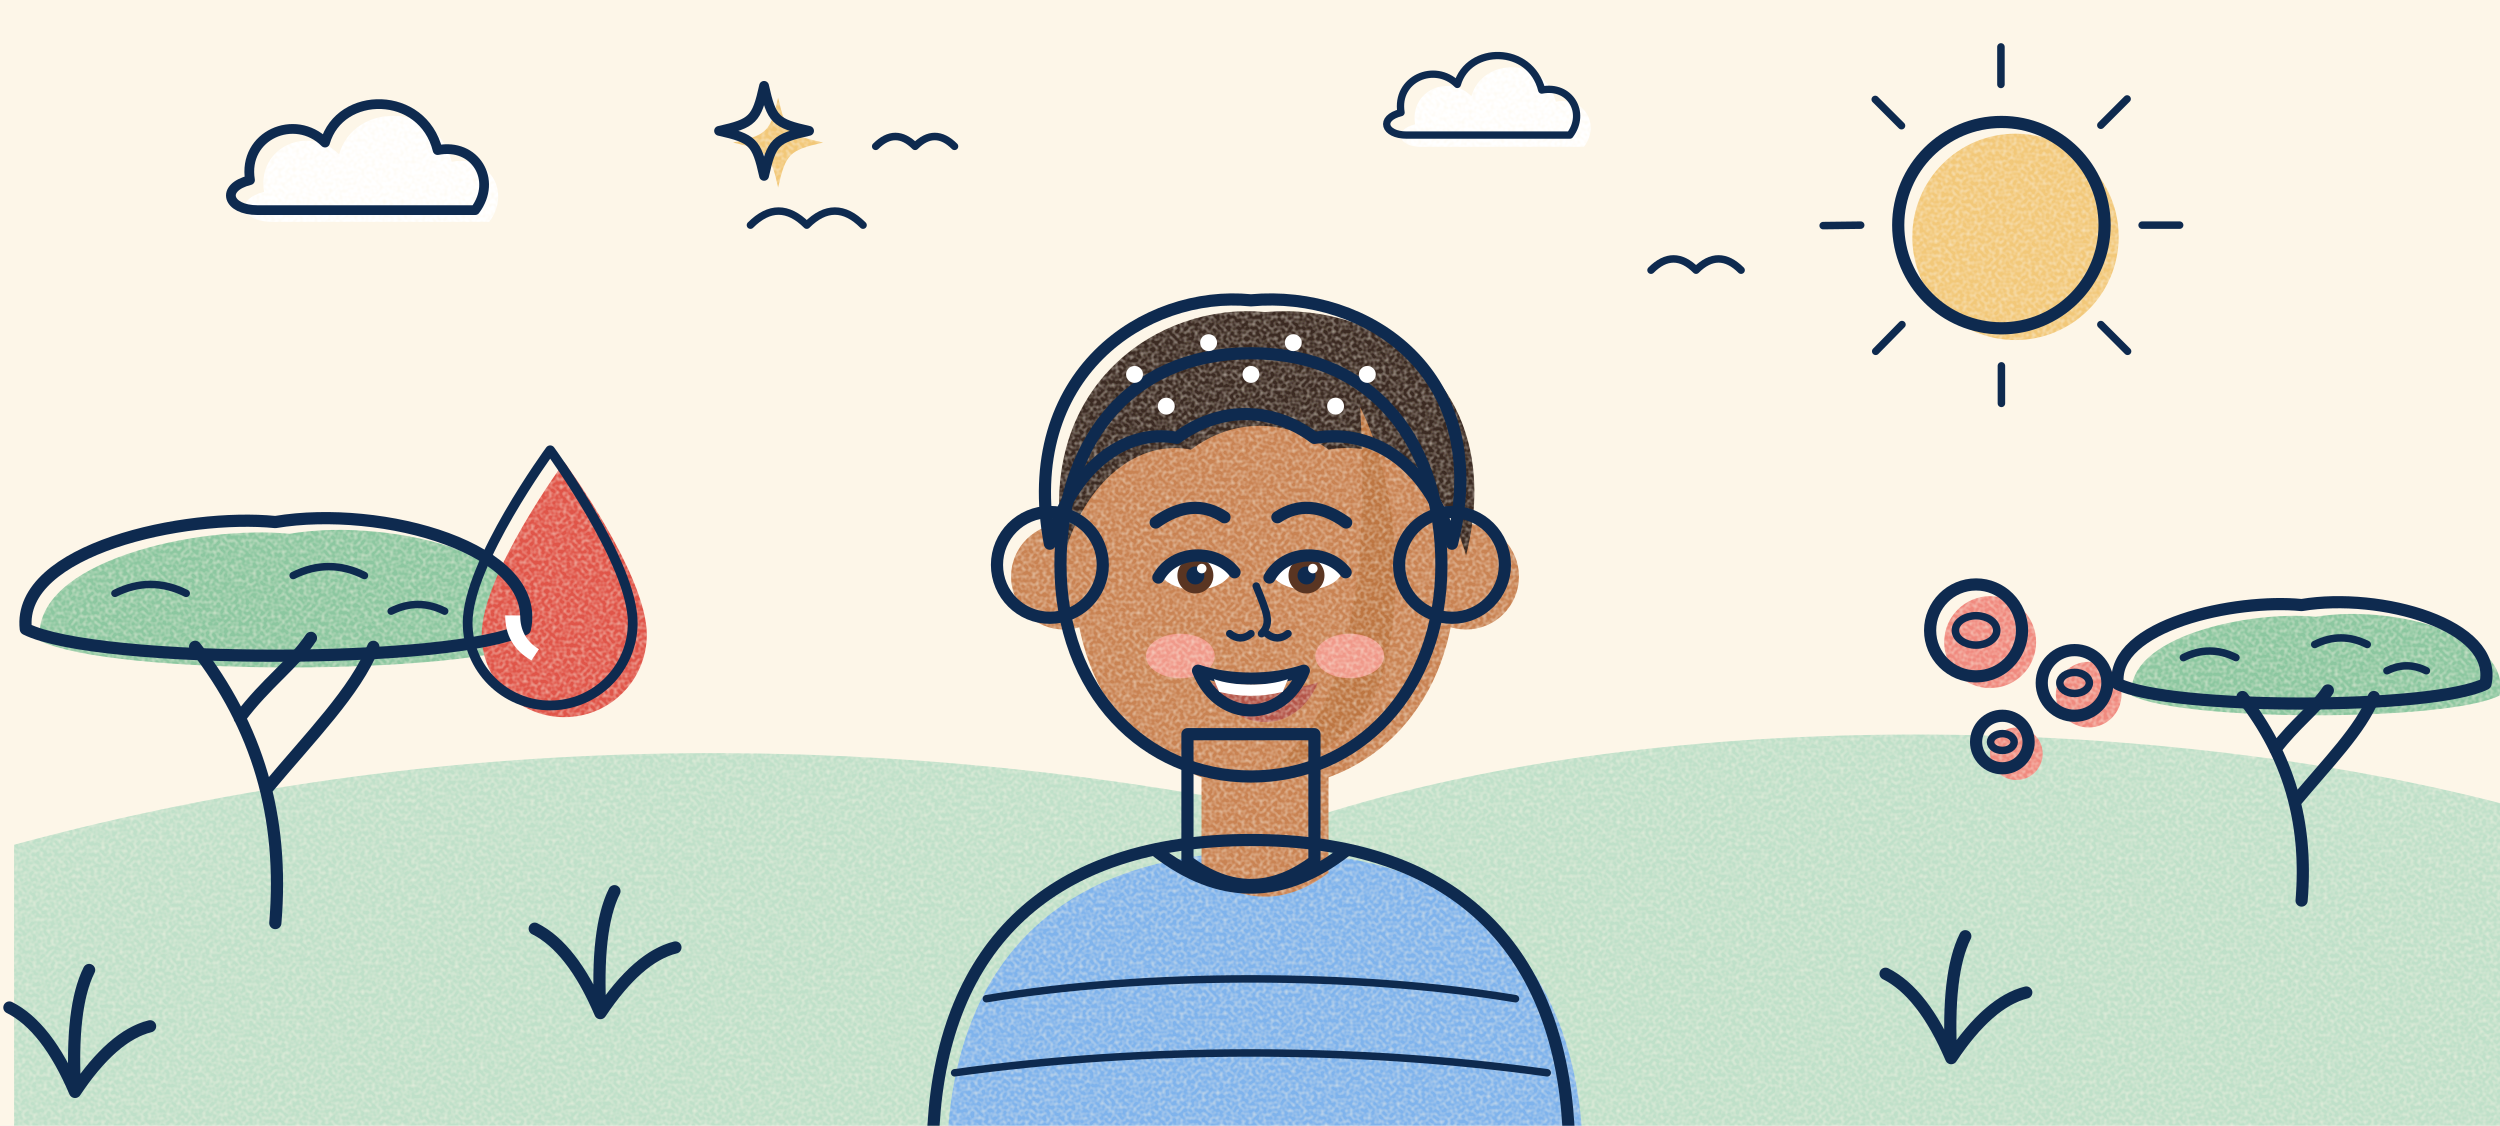
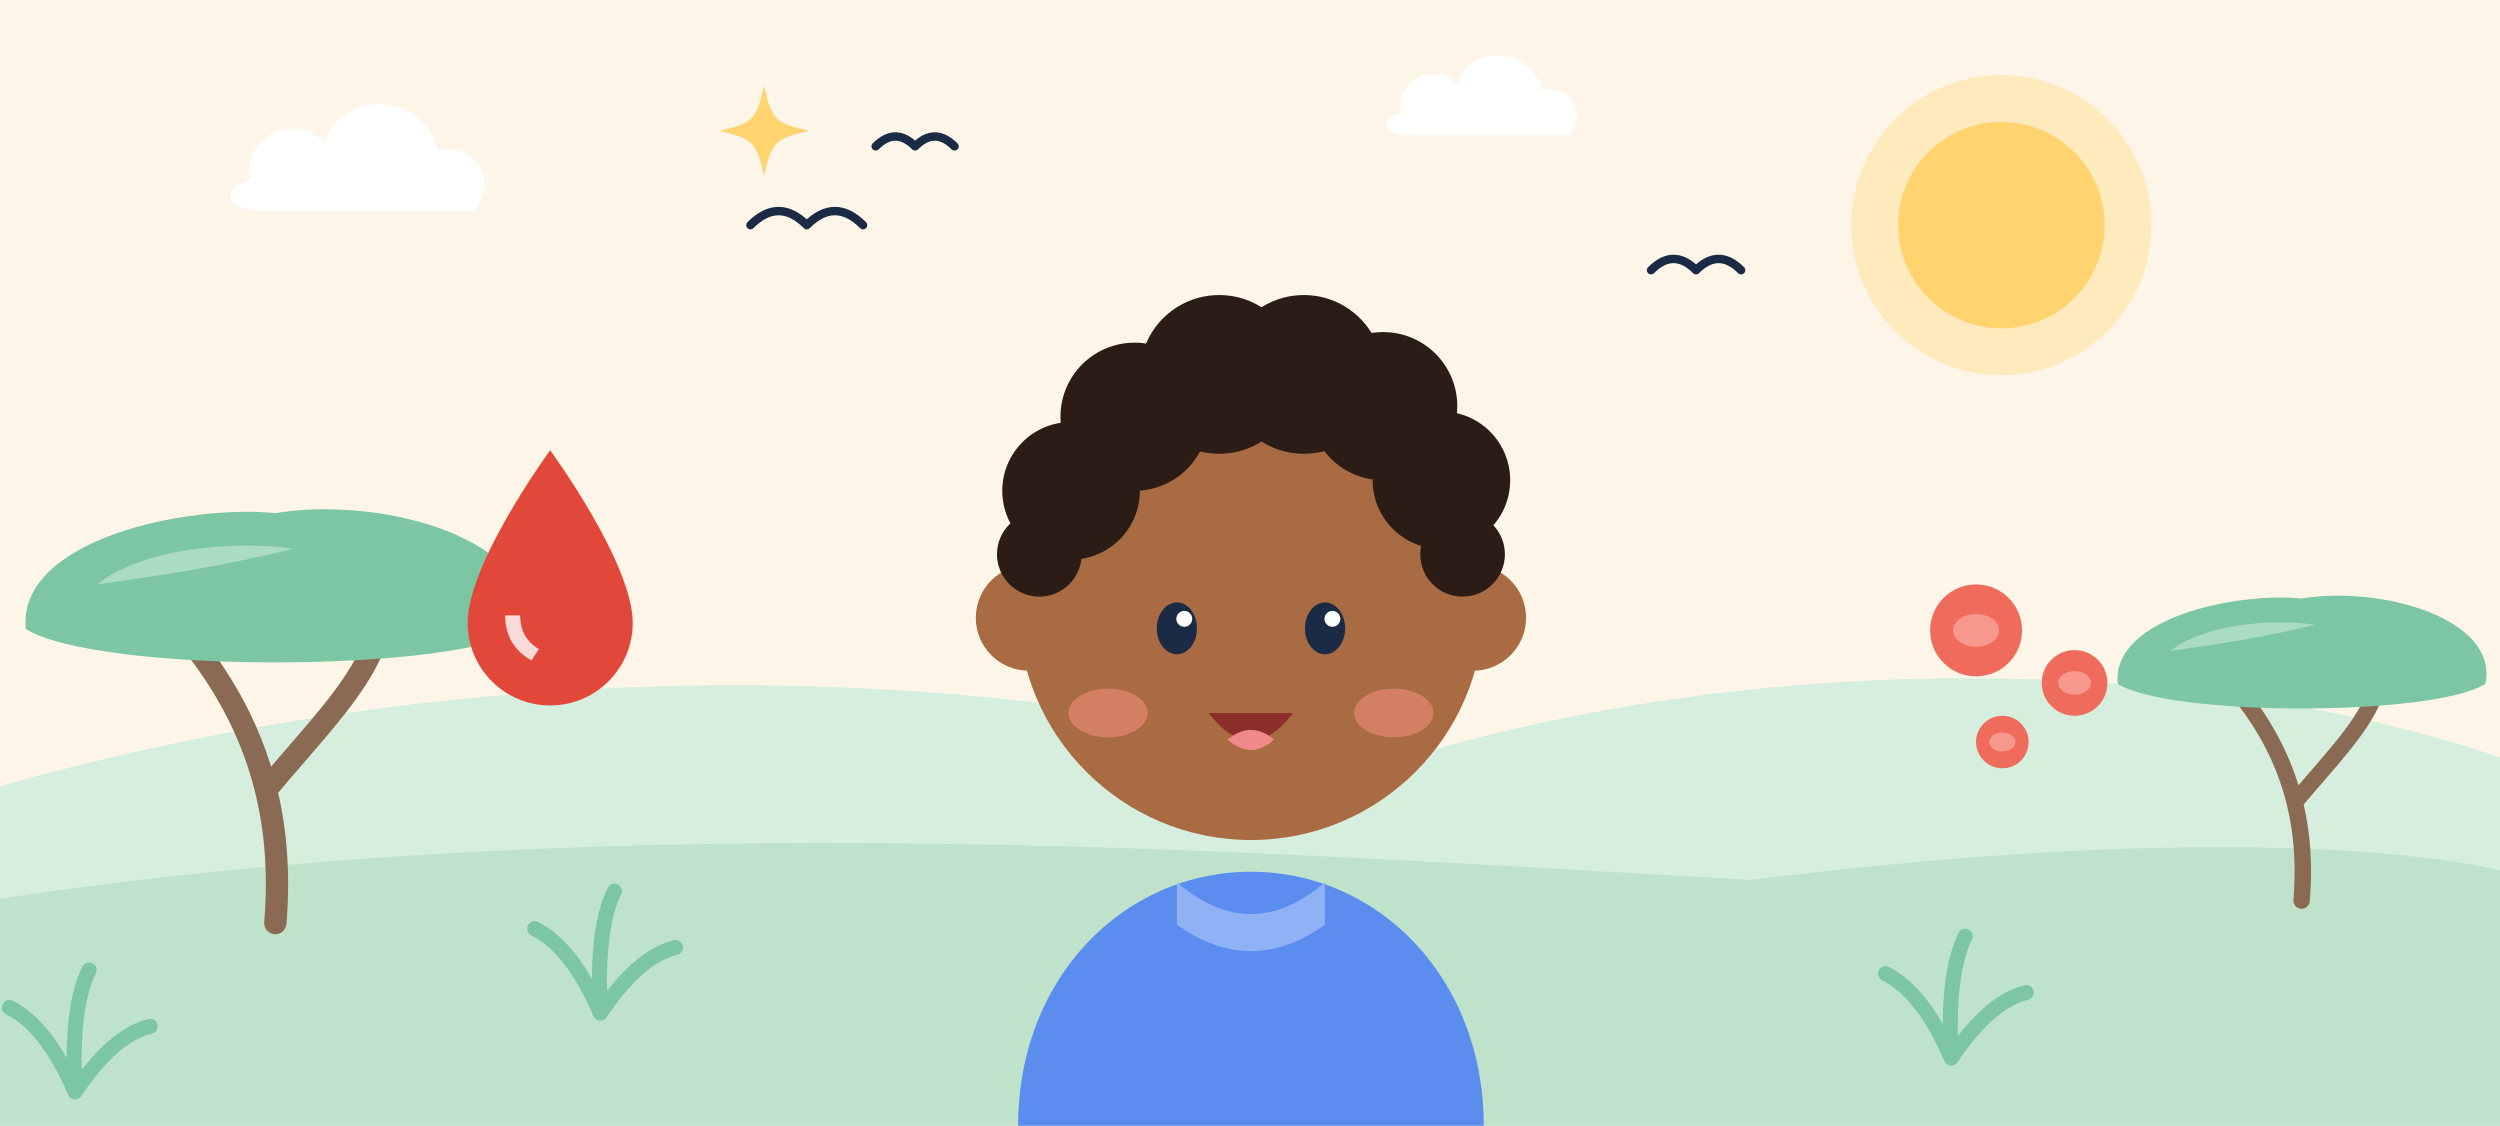
<svg xmlns="http://www.w3.org/2000/svg" viewBox="0 0 533 240" preserveAspectRatio="xMidYMid slice">
-   <defs>
-     <filter id="grain" x="0" y="0" width="100%" height="100%">
-       <feTurbulence type="fractalNoise" baseFrequency="1.3" numOctaves="1" seed="7" result="n" />
-       <feColorMatrix in="n" type="matrix" values="0 0 0 0 0  0 0 0 0 0  0 0 0 0 0  -1.1 0 0 0 1.42" result="m" />
-       <feComposite in="SourceGraphic" in2="m" operator="in" />
-     </filter>
-   </defs>
  <rect width="100%" height="100%" fill="#fdf6e8" />
-   <g transform="translate(3 2.5)" filter="url(#grain)">
-     <g transform="translate(426.7 48.0)">
-       <circle cx="0" cy="0" r="22" fill="#f2c879" />
-     </g>
-     <g transform="translate(53.3 38.4)">
-       <path transform="scale(0.8)" d="M0 0 C -2 -12 12 -18 20 -10 C 24 -24 46 -24 50 -8 C 60 -10 66 0 60 8 L 2 8 C -6 8 -8 2 0 0 Z" fill="#ffffff" />
-     </g>
-     <g transform="translate(298.7 24.0)">
-       <path transform="scale(0.6)" d="M0 0 C -2 -12 12 -18 20 -10 C 24 -24 46 -24 50 -8 C 60 -10 66 0 60 8 L 2 8 C -6 8 -8 2 0 0 Z" fill="#ffffff" />
-     </g>
-     <path d="M0 177.6 C 96.0 151.6 192.0 153.6 277.333 171.6 C 352 147.6 458.667 149.6 533.333 169.6 V 999 H 0 Z" fill="#bfe0c9" />
-     <g transform="translate(58.7 196.8) scale(0.95)">
-       <path d="M-56 -66 C -58 -84 -20 -92 0 -90 C 24 -94 60 -84 56 -66 C 40 -58 -40 -58 -56 -66 Z" fill="#8cc7a0" />
-     </g>
-     <g transform="translate(490.7 192.0) scale(0.7)">
-       <path d="M-56 -66 C -58 -84 -20 -92 0 -90 C 24 -94 60 -84 56 -66 C 40 -58 -40 -58 -56 -66 Z" fill="#8cc7a0" />
-     </g>
-     <g transform="translate(117.3 120.0)">
-       <path transform="scale(0.8)" d="M0 -30 C 0 -30 -22 0 -22 16 A 22 22 0 0 0 22 16 C 22 0 0 -30 0 -30 Z" fill="#e0554a" />
-     </g>
-     <g transform="translate(421.3 134.4) scale(0.700)">
-       <circle cx="0" cy="0" r="14" fill="#f08a7f" />
-     </g>
-     <g transform="translate(421.3 134.4) scale(0.700)">
-       <circle cx="30" cy="16" r="10" fill="#f08a7f" />
-     </g>
-     <g transform="translate(421.3 134.4) scale(0.700)">
-       <circle cx="8" cy="34" r="8" fill="#f08a7f" />
-     </g>
-     <g transform="translate(153.9 14.4) scale(1.128)">
-       <path d="M40 200 C 42 166 62 146 100 146 C 138 146 158 166 160 200 Z" fill="#7fb3ec" />
-     </g>
-     <g transform="translate(153.9 14.4) scale(1.128)">
-       <path d="M88 126 h24 v24 c -8 6 -16 6 -24 0 Z" fill="#c98352" />
-     </g>
-     <g transform="translate(153.9 14.4) scale(1.128)">
-       <circle cx="62" cy="94" r="10" fill="#c98352" />
-     </g>
-     <g transform="translate(153.9 14.4) scale(1.128)">
-       <circle cx="138" cy="94" r="10" fill="#c98352" />
-     </g>
-     <g transform="translate(153.9 14.4) scale(1.128)">
-       <path d="M100 54 C 76 54 64 72 64 94 C 64 118 80 134 100 134 C 120 134 136 118 136 94 C 136 72 124 54 100 54 Z" fill="#c98352" />
-     </g>
-     <g transform="translate(153.9 14.4) scale(1.128)">
-       <path d="M62 90 C 56 58 80 42 100 44 C 122 42 146 58 138 90 C 134 76 124 68 112 70 C 104 64 94 64 86 70 C 76 68 66 76 62 90 Z" fill="#3b2a22" />
-     </g>
-     <g transform="translate(153.9 14.4) scale(1.128)">
-       <path d="M118 62 C 126 78 127 104 120 118 C 114 126 108 129 102 130 C 114 120 120 100 118 62 Z" fill="#bd7642" />
-     </g>
-     <g transform="translate(153.9 14.4) scale(1.128)">
-       <ellipse cx="84" cy="109" rx="6.5" ry="4.2" fill="#f0998a" />
-     </g>
-     <g transform="translate(153.9 14.4) scale(1.128)">
-       <ellipse cx="116" cy="109" rx="6.5" ry="4.2" fill="#f0998a" />
-     </g>
-     <g transform="translate(153.9 14.4) scale(1.128)">
-       <path d="M90 114 C 94 124 106 124 110 114 C 104 116 96 116 90 114 Z" fill="#b4554a" />
-     </g>
-     <g transform="translate(162.9 27.9)">
-       <path transform="scale(0.8)" d="M0 -12 C 2 -3 3 -2 12 0 C 3 2 2 3 0 12 C -2 3 -3 2 -12 0 C -3 -2 -2 -3 0 -12 Z" fill="#f2c879" />
-     </g>
+   <g transform="translate(426.7 48.0)">
+     <circle r="32" opacity=".35" fill="#ffd36e" />
  </g>
-   <g stroke-linecap="round" stroke-linejoin="round" vector-effect="non-scaling-stroke">
-     <g transform="translate(426.7 48.0)">
-       <circle cx="0" cy="0" r="22" fill="none" stroke="#0e2a4f" stroke-width="2.60" />
-     </g>
-     <g transform="translate(426.7 48.0)">
-       <path d="M30.0 0.0 L38.0 0.0 M21.2 21.2 L26.9 26.9 M0.0 30.0 L0.0 38.0 M-21.2 21.2 L-26.8 26.9 M-30.0 0.0 L-38.0 0.1 M-21.3 -21.2 L-26.9 -26.8 M-0.1 -30.0 L-0.1 -38.0 M21.2 -21.3 L26.8 -26.9 " fill="none" stroke="#0e2a4f" stroke-width="1.60" />
-     </g>
-     <g transform="translate(53.3 38.4)">
-       <path transform="scale(0.8)" d="M0 0 C -2 -12 12 -18 20 -10 C 24 -24 46 -24 50 -8 C 60 -10 66 0 60 8 L 2 8 C -6 8 -8 2 0 0 Z" fill="none" stroke="#0e2a4f" stroke-width="2.60" />
-     </g>
-     <g transform="translate(298.7 24.0)">
-       <path transform="scale(0.6)" d="M0 0 C -2 -12 12 -18 20 -10 C 24 -24 46 -24 50 -8 C 60 -10 66 0 60 8 L 2 8 C -6 8 -8 2 0 0 Z" fill="none" stroke="#0e2a4f" stroke-width="2.60" />
-     </g>
-     <g transform="translate(160.0 48.0)">
-       <path d="M0 0 q6 -6 12 0 q6 -6 12 0" fill="none" stroke="#0e2a4f" stroke-width="1.60" />
-     </g>
-     <g transform="translate(186.7 31.2) scale(0.700)">
-       <path d="M0 0 q6 -6 12 0 q6 -6 12 0" fill="none" stroke="#0e2a4f" stroke-width="2.29" />
-     </g>
-     <g transform="translate(352.0 57.6) scale(0.800)">
-       <path d="M0 0 q6 -6 12 0 q6 -6 12 0" fill="none" stroke="#0e2a4f" stroke-width="2.00" />
-     </g>
-     <g transform="translate(58.7 196.8) scale(0.95)">
-       <path d="M0 0 C 2 -24 -4 -44 -18 -62 M-2 -30 C 8 -42 18 -52 22 -62 M-8 -46 C -2 -54 4 -58 8 -64" fill="none" stroke="#0e2a4f" stroke-width="2.74" />
-     </g>
-     <g transform="translate(58.7 196.8) scale(0.95)">
-       <path d="M-56 -66 C -58 -84 -20 -92 0 -90 C 24 -94 60 -84 56 -66 C 40 -58 -40 -58 -56 -66 Z" fill="none" stroke="#0e2a4f" stroke-width="2.74" />
-     </g>
-     <g transform="translate(58.7 196.8) scale(0.95)">
-       <path d="M-36 -74 q8 -4 16 0 M4 -78 q8 -4 16 0 M26 -70 q6 -3 12 0" fill="none" stroke="#0e2a4f" stroke-width="1.68" />
-     </g>
-     <g transform="translate(490.7 192.0) scale(0.7)">
-       <path d="M0 0 C 2 -24 -4 -44 -18 -62 M-2 -30 C 8 -42 18 -52 22 -62 M-8 -46 C -2 -54 4 -58 8 -64" fill="none" stroke="#0e2a4f" stroke-width="3.71" />
-     </g>
-     <g transform="translate(490.7 192.0) scale(0.7)">
-       <path d="M-56 -66 C -58 -84 -20 -92 0 -90 C 24 -94 60 -84 56 -66 C 40 -58 -40 -58 -56 -66 Z" fill="none" stroke="#0e2a4f" stroke-width="3.71" />
-     </g>
-     <g transform="translate(490.7 192.0) scale(0.7)">
-       <path d="M-36 -74 q8 -4 16 0 M4 -78 q8 -4 16 0 M26 -70 q6 -3 12 0" fill="none" stroke="#0e2a4f" stroke-width="2.29" />
-     </g>
-     <g transform="translate(128.0 216.0)">
-       <path d="M0 0 q-6 -14 -14 -18 M0 0 q-1 -18 3 -26 M0 0 q8 -12 16 -14" fill="none" stroke="#0e2a4f" stroke-width="2.60" />
-     </g>
-     <g transform="translate(416.0 225.6)">
-       <path d="M0 0 q-6 -14 -14 -18 M0 0 q-1 -18 3 -26 M0 0 q8 -12 16 -14" fill="none" stroke="#0e2a4f" stroke-width="2.60" />
-     </g>
-     <g transform="translate(16.0 232.8)">
-       <path d="M0 0 q-6 -14 -14 -18 M0 0 q-1 -18 3 -26 M0 0 q8 -12 16 -14" fill="none" stroke="#0e2a4f" stroke-width="2.60" />
-     </g>
-     <g transform="translate(117.3 120.0)">
-       <path transform="scale(0.8)" d="M0 -30 C 0 -30 -22 0 -22 16 A 22 22 0 0 0 22 16 C 22 0 0 -30 0 -30 Z" fill="none" stroke="#0e2a4f" stroke-width="2.60" />
-     </g>
-     <g transform="translate(117.3 120.0)">
-       <path transform="scale(0.8)" d="M-12 14 q0 8 7 12 l2 -3 q-5 -3 -5 -9 Z" fill="#fff" />
-     </g>
-     <g transform="translate(421.3 134.4) scale(0.700)">
-       <circle cx="0" cy="0" r="14" fill="none" stroke="#0e2a4f" stroke-width="3.71" />
-     </g>
-     <g transform="translate(421.3 134.4) scale(0.700)">
-       <ellipse cx="0" cy="0" rx="6.3" ry="4.48" fill="none" stroke="#0e2a4f" stroke-width="2.29" />
-     </g>
-     <g transform="translate(421.3 134.4) scale(0.700)">
-       <circle cx="30" cy="16" r="10" fill="none" stroke="#0e2a4f" stroke-width="3.71" />
-     </g>
-     <g transform="translate(421.3 134.4) scale(0.700)">
-       <ellipse cx="30" cy="16" rx="4.5" ry="3.2" fill="none" stroke="#0e2a4f" stroke-width="2.29" />
-     </g>
-     <g transform="translate(421.3 134.4) scale(0.700)">
-       <circle cx="8" cy="34" r="8" fill="none" stroke="#0e2a4f" stroke-width="3.71" />
-     </g>
-     <g transform="translate(421.3 134.4) scale(0.700)">
-       <ellipse cx="8" cy="34" rx="3.6" ry="2.56" fill="none" stroke="#0e2a4f" stroke-width="2.29" />
-     </g>
-     <g transform="translate(153.9 14.4) scale(1.128)">
-       <path d="M40 200 C 42 166 62 146 100 146 C 138 146 158 166 160 200" fill="none" stroke="#0e2a4f" stroke-width="2.30" />
-     </g>
-     <g transform="translate(153.9 14.4) scale(1.128)">
-       <path d="M50 176 C 80 171 120 171 150 176 M44 190 C 80 185 120 185 156 190" fill="none" stroke="#0e2a4f" stroke-width="1.42" />
-     </g>
-     <g transform="translate(153.9 14.4) scale(1.128)">
-       <path d="M88 126 h24 v24 c -8 6 -16 6 -24 0 Z" fill="none" stroke="#0e2a4f" stroke-width="2.30" />
-     </g>
-     <g transform="translate(153.9 14.4) scale(1.128)">
-       <path d="M82 148 q18 14 36 0" fill="none" stroke="#0e2a4f" stroke-width="2.30" />
-     </g>
-     <g transform="translate(153.9 14.4) scale(1.128)">
-       <circle cx="62" cy="94" r="10" fill="none" stroke="#0e2a4f" stroke-width="2.30" />
-     </g>
-     <g transform="translate(153.9 14.4) scale(1.128)">
-       <circle cx="138" cy="94" r="10" fill="none" stroke="#0e2a4f" stroke-width="2.30" />
-     </g>
-     <g transform="translate(153.9 14.4) scale(1.128)">
-       <path d="M100 54 C 76 54 64 72 64 94 C 64 118 80 134 100 134 C 120 134 136 118 136 94 C 136 72 124 54 100 54 Z" fill="none" stroke="#0e2a4f" stroke-width="2.30" />
-     </g>
-     <g transform="translate(153.9 14.4) scale(1.128)">
-       <path d="M62 90 C 56 58 80 42 100 44 C 122 42 146 58 138 90 C 134 76 124 68 112 70 C 104 64 94 64 86 70 C 76 68 66 76 62 90 Z" fill="none" stroke="#0e2a4f" stroke-width="2.30" />
-     </g>
-     <g transform="translate(153.9 14.4) scale(1.128)">
-       <circle cx="78" cy="58" r="1.6" fill="#fff" />
-       <circle cx="92" cy="52" r="1.6" fill="#fff" />
-       <circle cx="108" cy="52" r="1.6" fill="#fff" />
-       <circle cx="122" cy="58" r="1.6" fill="#fff" />
-       <circle cx="84" cy="64" r="1.6" fill="#fff" />
-       <circle cx="116" cy="64" r="1.6" fill="#fff" />
-       <circle cx="100" cy="58" r="1.6" fill="#fff" />
-     </g>
-     <g transform="translate(153.9 14.4) scale(1.128)">
-       <path d="M82 86 q7 -5 13 -1 M105 85 q6 -4 13 1" fill="none" stroke="#0e2a4f" stroke-width="2.30" />
-     </g>
-     <g transform="translate(153.9 14.4) scale(1.128)">
-       <path d="M83.0 96 C 85.5 91.4 93.5 91.4 96.0 96 C 93.5 99.6 85.5 99.6 83.0 96 Z" fill="#fff" />
-     </g>
-     <g transform="translate(153.9 14.4) scale(1.128)">
-       <circle cx="89.5" cy="96" r="3.4" fill="#5a3522" />
-     </g>
-     <g transform="translate(153.9 14.4) scale(1.128)">
-       <circle cx="89.5" cy="96" r="1.7" fill="#0e2a4f" />
-     </g>
-     <g transform="translate(153.9 14.4) scale(1.128)">
-       <circle cx="90.7" cy="94.7" r="0.9" fill="#fff" />
-     </g>
-     <g transform="translate(153.9 14.4) scale(1.128)">
-       <path d="M82.5 96.4 C 85.5 91 93.5 91 96.9 95.4" fill="none" stroke="#0e2a4f" stroke-width="2.30" />
-     </g>
-     <g transform="translate(153.9 14.4) scale(1.128)">
-       <path d="M104.0 96 C 106.5 91.4 114.5 91.4 117.0 96 C 114.5 99.6 106.5 99.6 104.0 96 Z" fill="#fff" />
-     </g>
-     <g transform="translate(153.9 14.4) scale(1.128)">
-       <circle cx="110.5" cy="96" r="3.4" fill="#5a3522" />
-     </g>
-     <g transform="translate(153.9 14.4) scale(1.128)">
-       <circle cx="110.5" cy="96" r="1.7" fill="#0e2a4f" />
-     </g>
-     <g transform="translate(153.9 14.4) scale(1.128)">
-       <circle cx="111.7" cy="94.7" r="0.9" fill="#fff" />
-     </g>
-     <g transform="translate(153.9 14.4) scale(1.128)">
-       <path d="M103.5 96.4 C 106.5 91 114.5 91 117.9 95.4" fill="none" stroke="#0e2a4f" stroke-width="2.30" />
-     </g>
-     <g transform="translate(153.9 14.4) scale(1.128)">
-       <path d="M101 98 C 103 103 104 105 102 107 M96 107 q2 1.6 4 0 M103 107 q2 1.6 4 0" fill="none" stroke="#0e2a4f" stroke-width="1.42" />
-     </g>
-     <g transform="translate(153.9 14.4) scale(1.128)">
-       <path d="M90 114 C 94 124 106 124 110 114 C 104 116 96 116 90 114 Z" fill="none" stroke="#0e2a4f" stroke-width="2.30" />
-     </g>
-     <g transform="translate(153.9 14.4) scale(1.128)">
-       <path d="M93 115.6 C 97 117 103 117 107 115.6 L 106 118 C 102 119 98 119 94 118 Z" fill="#fff" />
-     </g>
-     <g transform="translate(162.9 27.9)">
-       <path transform="scale(0.8)" d="M0 -12 C 2 -3 3 -2 12 0 C 3 2 2 3 0 12 C -2 3 -3 2 -12 0 C -3 -2 -2 -3 0 -12 Z" fill="none" stroke="#0e2a4f" stroke-width="2.60" />
-     </g>
+   <g transform="translate(426.7 48.0)">
+     <circle r="22" fill="#ffd36e" />
+   </g>
+   <g transform="translate(53.3 38.4)">
+     <path transform="scale(0.8)" d="M0 0 C -2 -12 12 -18 20 -10 C 24 -24 46 -24 50 -8 C 60 -10 66 0 60 8 L 2 8 C -6 8 -8 2 0 0 Z" fill="#ffffff" />
+   </g>
+   <g transform="translate(298.7 24.0)">
+     <path transform="scale(0.6)" d="M0 0 C -2 -12 12 -18 20 -10 C 24 -24 46 -24 50 -8 C 60 -10 66 0 60 8 L 2 8 C -6 8 -8 2 0 0 Z" fill="#ffffff" />
+   </g>
+   <g transform="translate(160.0 48.0)">
+     <path d="M0 0 q6 -6 12 0 q6 -6 12 0" fill="none" stroke="#1c2b45" stroke-width="1.80" stroke-linecap="round" stroke-linejoin="round" />
+   </g>
+   <g transform="translate(186.7 31.2) scale(0.700)">
+     <path d="M0 0 q6 -6 12 0 q6 -6 12 0" fill="none" stroke="#1c2b45" stroke-width="2.57" stroke-linecap="round" stroke-linejoin="round" />
+   </g>
+   <g transform="translate(352.0 57.6) scale(0.800)">
+     <path d="M0 0 q6 -6 12 0 q6 -6 12 0" fill="none" stroke="#1c2b45" stroke-width="2.25" stroke-linecap="round" stroke-linejoin="round" />
+   </g>
+   <path d="M0 167.6 C 106.667 137.6 213.333 141.6 293.333 163.6 C 373.333 137.6 469.333 139.6 533.333 161.6 V 999 H 0 Z" fill="#d6eedd" />
+   <path d="M0 191.6 C 133.333 171.6 266.667 181.6 373.333 187.6 C 453.333 177.6 506.667 179.6 533.333 185.6 V 999 H 0 Z" fill="#bfe3ca" />
+   <g transform="translate(58.7 196.8) scale(0.95)">
+     <path d="M0 0 C 2 -24 -4 -44 -18 -62 M-2 -30 C 8 -42 18 -52 22 -62" stroke="#8a6a52" stroke-width="5" stroke-linecap="round" fill="none" />
+   </g>
+   <g transform="translate(58.7 196.8) scale(0.95)">
+     <path d="M-56 -66 C -58 -86 -20 -94 0 -92 C 24 -96 60 -86 56 -66 C 40 -56 -40 -56 -56 -66 Z" fill="#7cc6a4" />
+   </g>
+   <g transform="translate(58.7 196.8) scale(0.95)">
+     <path d="M-40 -76 C -30 -84 -10 -86 4 -84 C -12 -80 -26 -78 -40 -76 Z" fill="#a9dcc3" />
+   </g>
+   <g transform="translate(490.7 192.0) scale(0.7)">
+     <path d="M0 0 C 2 -24 -4 -44 -18 -62 M-2 -30 C 8 -42 18 -52 22 -62" stroke="#8a6a52" stroke-width="5" stroke-linecap="round" fill="none" />
+   </g>
+   <g transform="translate(490.7 192.0) scale(0.7)">
+     <path d="M-56 -66 C -58 -86 -20 -94 0 -92 C 24 -96 60 -86 56 -66 C 40 -56 -40 -56 -56 -66 Z" fill="#7cc6a4" />
+   </g>
+   <g transform="translate(490.7 192.0) scale(0.7)">
+     <path d="M-40 -76 C -30 -84 -10 -86 4 -84 C -12 -80 -26 -78 -40 -76 Z" fill="#a9dcc3" />
+   </g>
+   <g transform="translate(128.0 216.0)">
+     <path d="M0 0 q-6 -14 -14 -18 M0 0 q-1 -18 3 -26 M0 0 q8 -12 16 -14" stroke="#7cc6a4" stroke-width="3.2" stroke-linecap="round" fill="none" />
+   </g>
+   <g transform="translate(416.0 225.6)">
+     <path d="M0 0 q-6 -14 -14 -18 M0 0 q-1 -18 3 -26 M0 0 q8 -12 16 -14" stroke="#7cc6a4" stroke-width="3.2" stroke-linecap="round" fill="none" />
+   </g>
+   <g transform="translate(16.0 232.8)">
+     <path d="M0 0 q-6 -14 -14 -18 M0 0 q-1 -18 3 -26 M0 0 q8 -12 16 -14" stroke="#7cc6a4" stroke-width="3.2" stroke-linecap="round" fill="none" />
+   </g>
+   <g transform="translate(117.3 120.0)">
+     <path transform="scale(0.8)" d="M0 -30 C 0 -30 -22 0 -22 16 A 22 22 0 0 0 22 16 C 22 0 0 -30 0 -30 Z" fill="#e2483a" />
+   </g>
+   <g transform="translate(117.3 120.0)">
+     <path transform="scale(0.8)" d="M-12 14 q0 8 7 12 l2 -3 q-5 -3 -5 -9 Z" opacity=".8" fill="#fff" />
+   </g>
+   <g transform="translate(421.3 134.4) scale(0.700)">
+     <circle cx="0" cy="0" r="14" fill="#ef6b5b" />
+   </g>
+   <g transform="translate(421.3 134.4) scale(0.700)">
+     <ellipse cx="0" cy="0" rx="7.0" ry="5.0" fill="#f6988c" />
+   </g>
+   <g transform="translate(421.3 134.4) scale(0.700)">
+     <circle cx="30" cy="16" r="10" fill="#ef6b5b" />
+   </g>
+   <g transform="translate(421.3 134.4) scale(0.700)">
+     <ellipse cx="30" cy="16" rx="5.0" ry="3.6" fill="#f6988c" />
+   </g>
+   <g transform="translate(421.3 134.4) scale(0.700)">
+     <circle cx="8" cy="34" r="8" fill="#ef6b5b" />
+   </g>
+   <g transform="translate(421.3 134.4) scale(0.700)">
+     <ellipse cx="8" cy="34" rx="4.0" ry="2.9" fill="#f6988c" />
+   </g>
+   <g transform="translate(153.9 14.4) scale(1.128)">
+     <path d="M56 200 C 56 172 76 152 100 152 C 124 152 144 172 144 200 Z" fill="#5b8def" />
+   </g>
+   <g transform="translate(153.9 14.4) scale(1.128)">
+     <path d="M86 154 q14 12 28 0 v8 q-14 10 -28 0 Z" fill="#8fb2f5" />
+   </g>
+   <g transform="translate(153.9 14.4) scale(1.128)">
+     <circle cx="58" cy="104" r="10" fill="#a96b42" />
+   </g>
+   <g transform="translate(153.9 14.4) scale(1.128)">
+     <circle cx="142" cy="104" r="10" fill="#a96b42" />
+   </g>
+   <g transform="translate(153.9 14.4) scale(1.128)">
+     <circle cx="100" cy="102" r="44" fill="#a96b42" />
+   </g>
+   <g transform="translate(153.9 14.4) scale(1.128)">
+     <circle cx="66" cy="80" r="13" fill="#2b1d16" />
+     <circle cx="78" cy="66" r="14" fill="#2b1d16" />
+     <circle cx="94" cy="58" r="15" fill="#2b1d16" />
+     <circle cx="110" cy="58" r="15" fill="#2b1d16" />
+     <circle cx="125" cy="64" r="14" fill="#2b1d16" />
+     <circle cx="136" cy="78" r="13" fill="#2b1d16" />
+     <circle cx="140" cy="92" r="8" fill="#2b1d16" />
+     <circle cx="60" cy="92" r="8" fill="#2b1d16" />
+   </g>
+   <g transform="translate(153.9 14.4) scale(1.128)">
+     <ellipse cx="86" cy="106" rx="3.8" ry="4.9" fill="#1c2b45" />
+   </g>
+   <g transform="translate(153.9 14.4) scale(1.128)">
+     <circle cx="87.4" cy="104.2" r="1.5" fill="#fff" />
+   </g>
+   <g transform="translate(153.9 14.4) scale(1.128)">
+     <ellipse cx="114" cy="106" rx="3.8" ry="4.9" fill="#1c2b45" />
+   </g>
+   <g transform="translate(153.9 14.4) scale(1.128)">
+     <circle cx="115.4" cy="104.2" r="1.5" fill="#fff" />
+   </g>
+   <g transform="translate(153.9 14.4) scale(1.128)">
+     <ellipse cx="73" cy="122" rx="7.5" ry="4.6" opacity=".55" fill="#f58f80" />
+   </g>
+   <g transform="translate(153.9 14.4) scale(1.128)">
+     <ellipse cx="127" cy="122" rx="7.5" ry="4.6" opacity=".55" fill="#f58f80" />
+   </g>
+   <g transform="translate(153.9 14.4) scale(1.128)">
+     <path d="M92 122 q8 10.4 16 0 Z" fill="#8c2f2a" />
+   </g>
+   <g transform="translate(153.9 14.4) scale(1.128)">
+     <path d="M95.6 127.0 q4.4 4.0 8.8 0 q-4.4 -3.6 -8.8 0 Z" fill="#f08a8a" />
+   </g>
+   <g transform="translate(162.9 27.9)">
+     <path transform="scale(0.8)" d="M0 -12 C 2 -3 3 -2 12 0 C 3 2 2 3 0 12 C -2 3 -3 2 -12 0 C -3 -2 -2 -3 0 -12 Z" fill="#ffd36e" />
  </g>
</svg>
